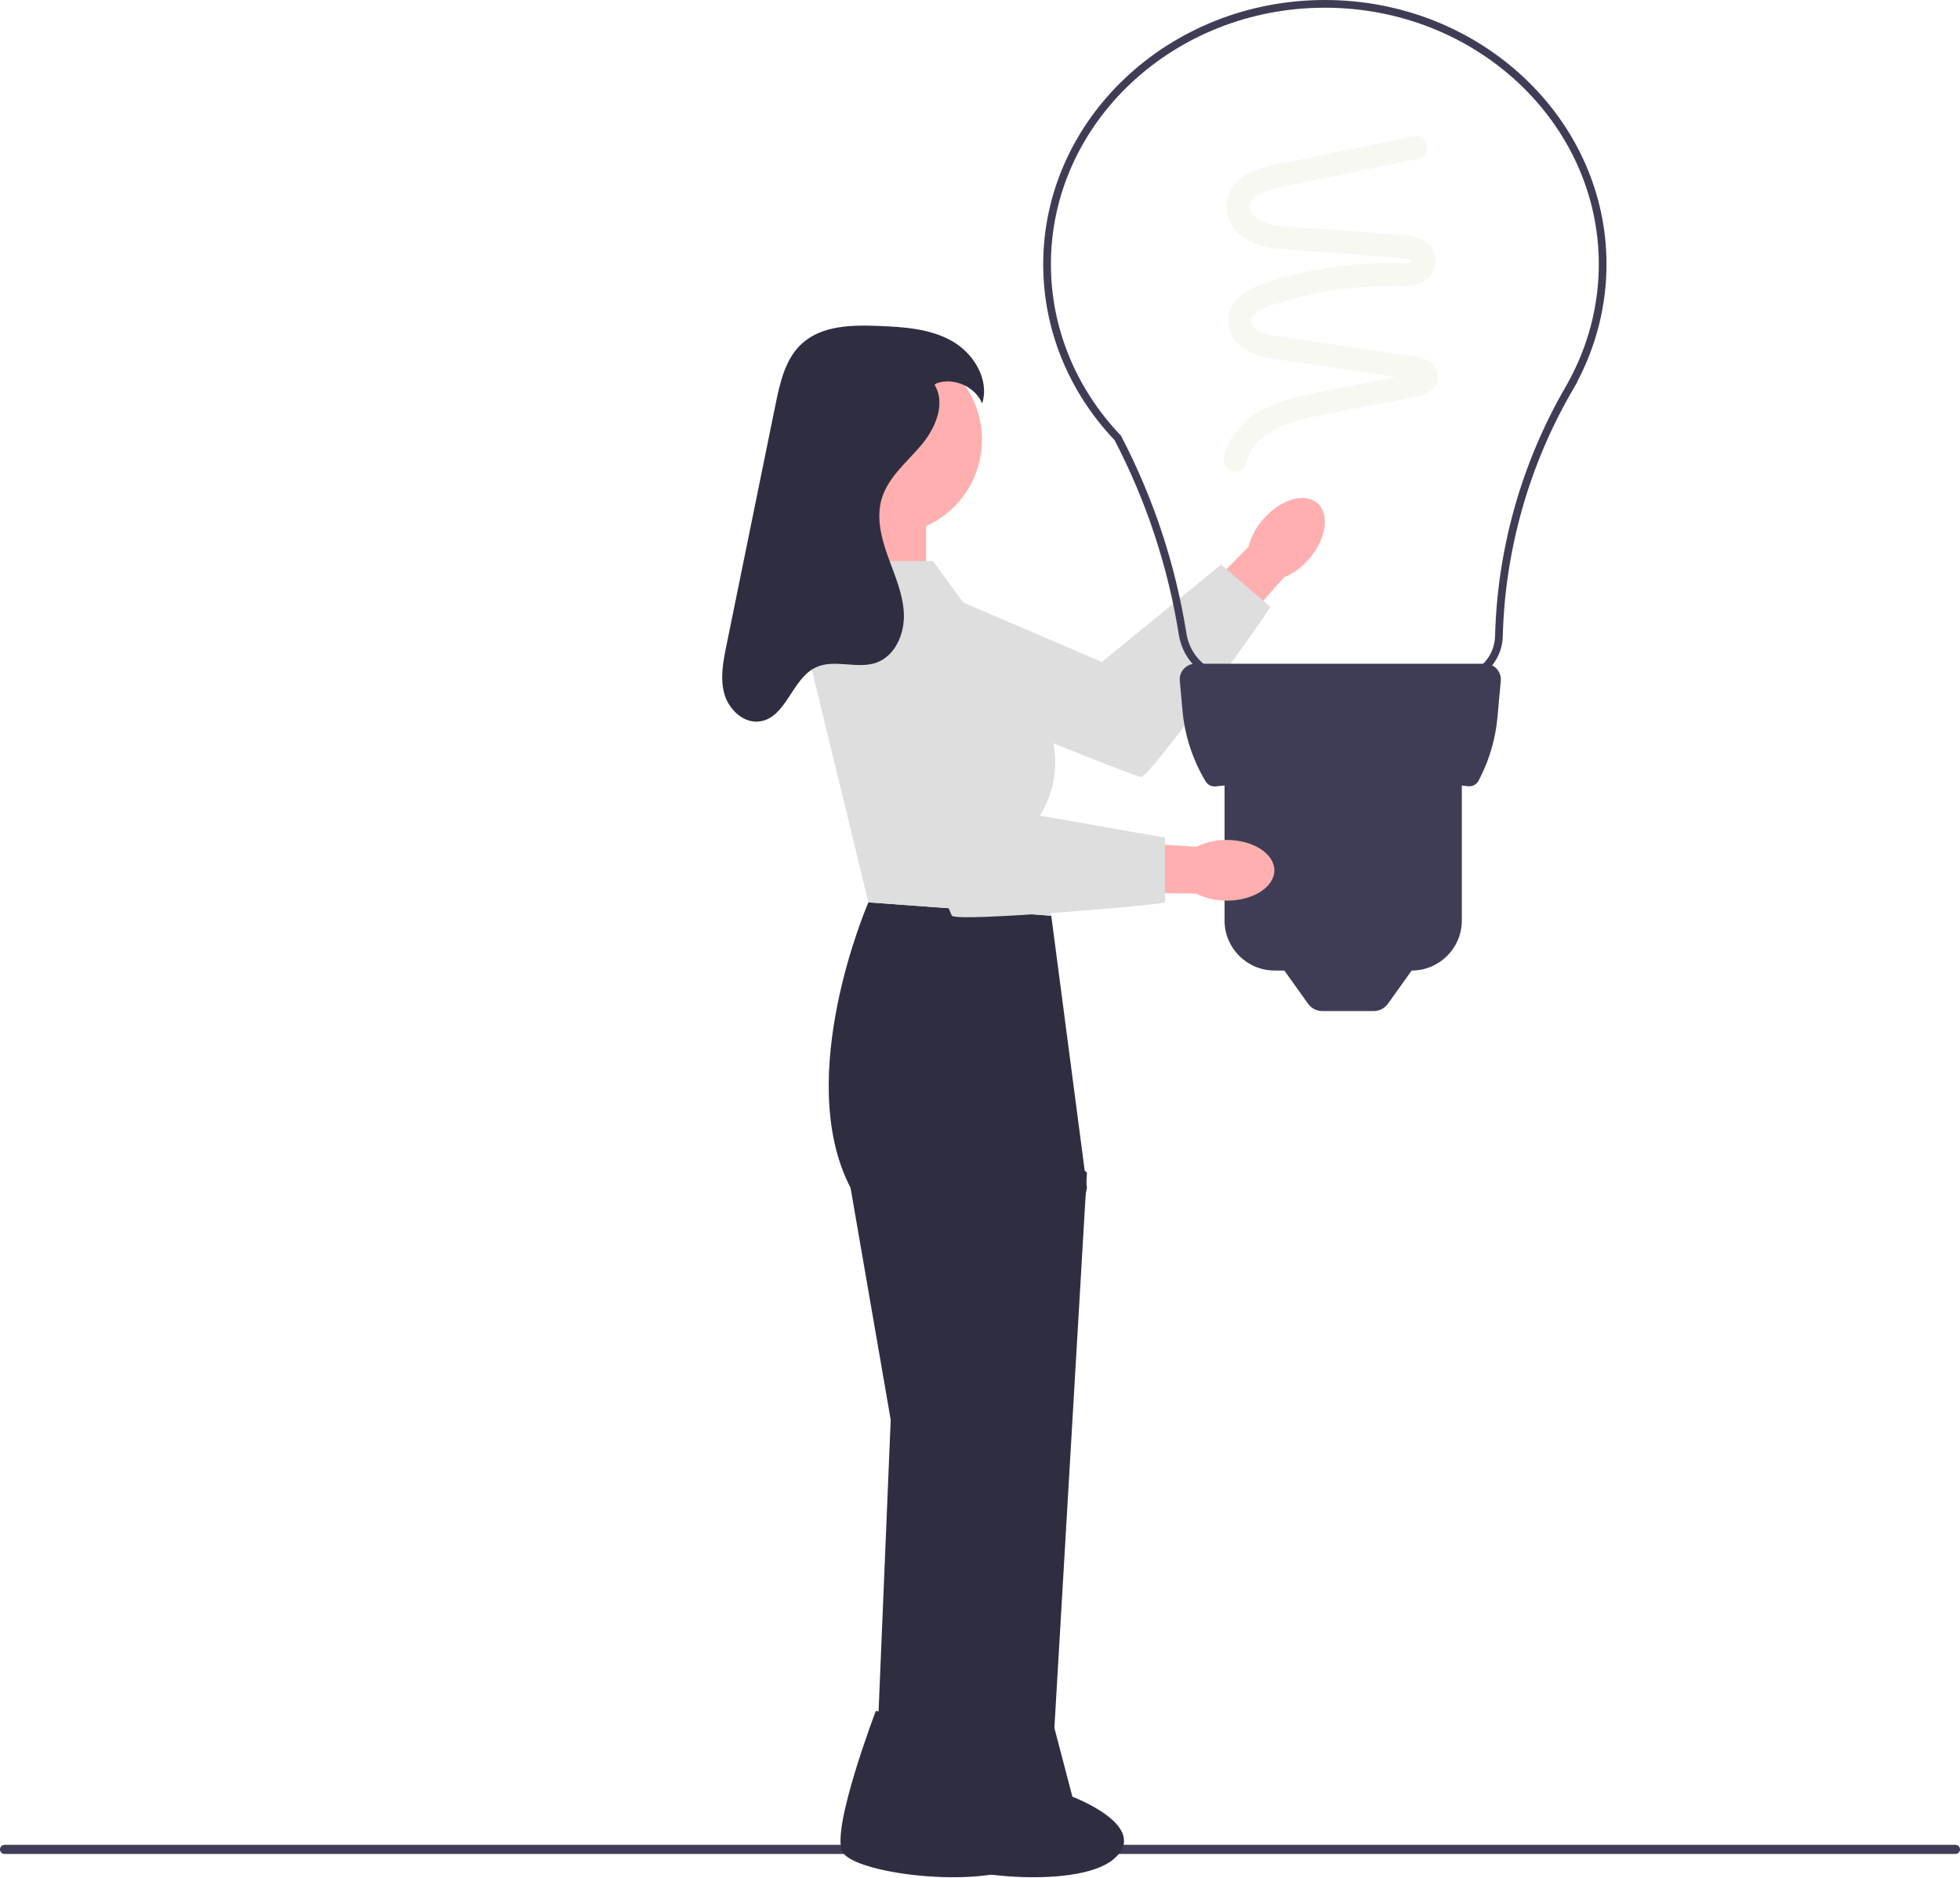
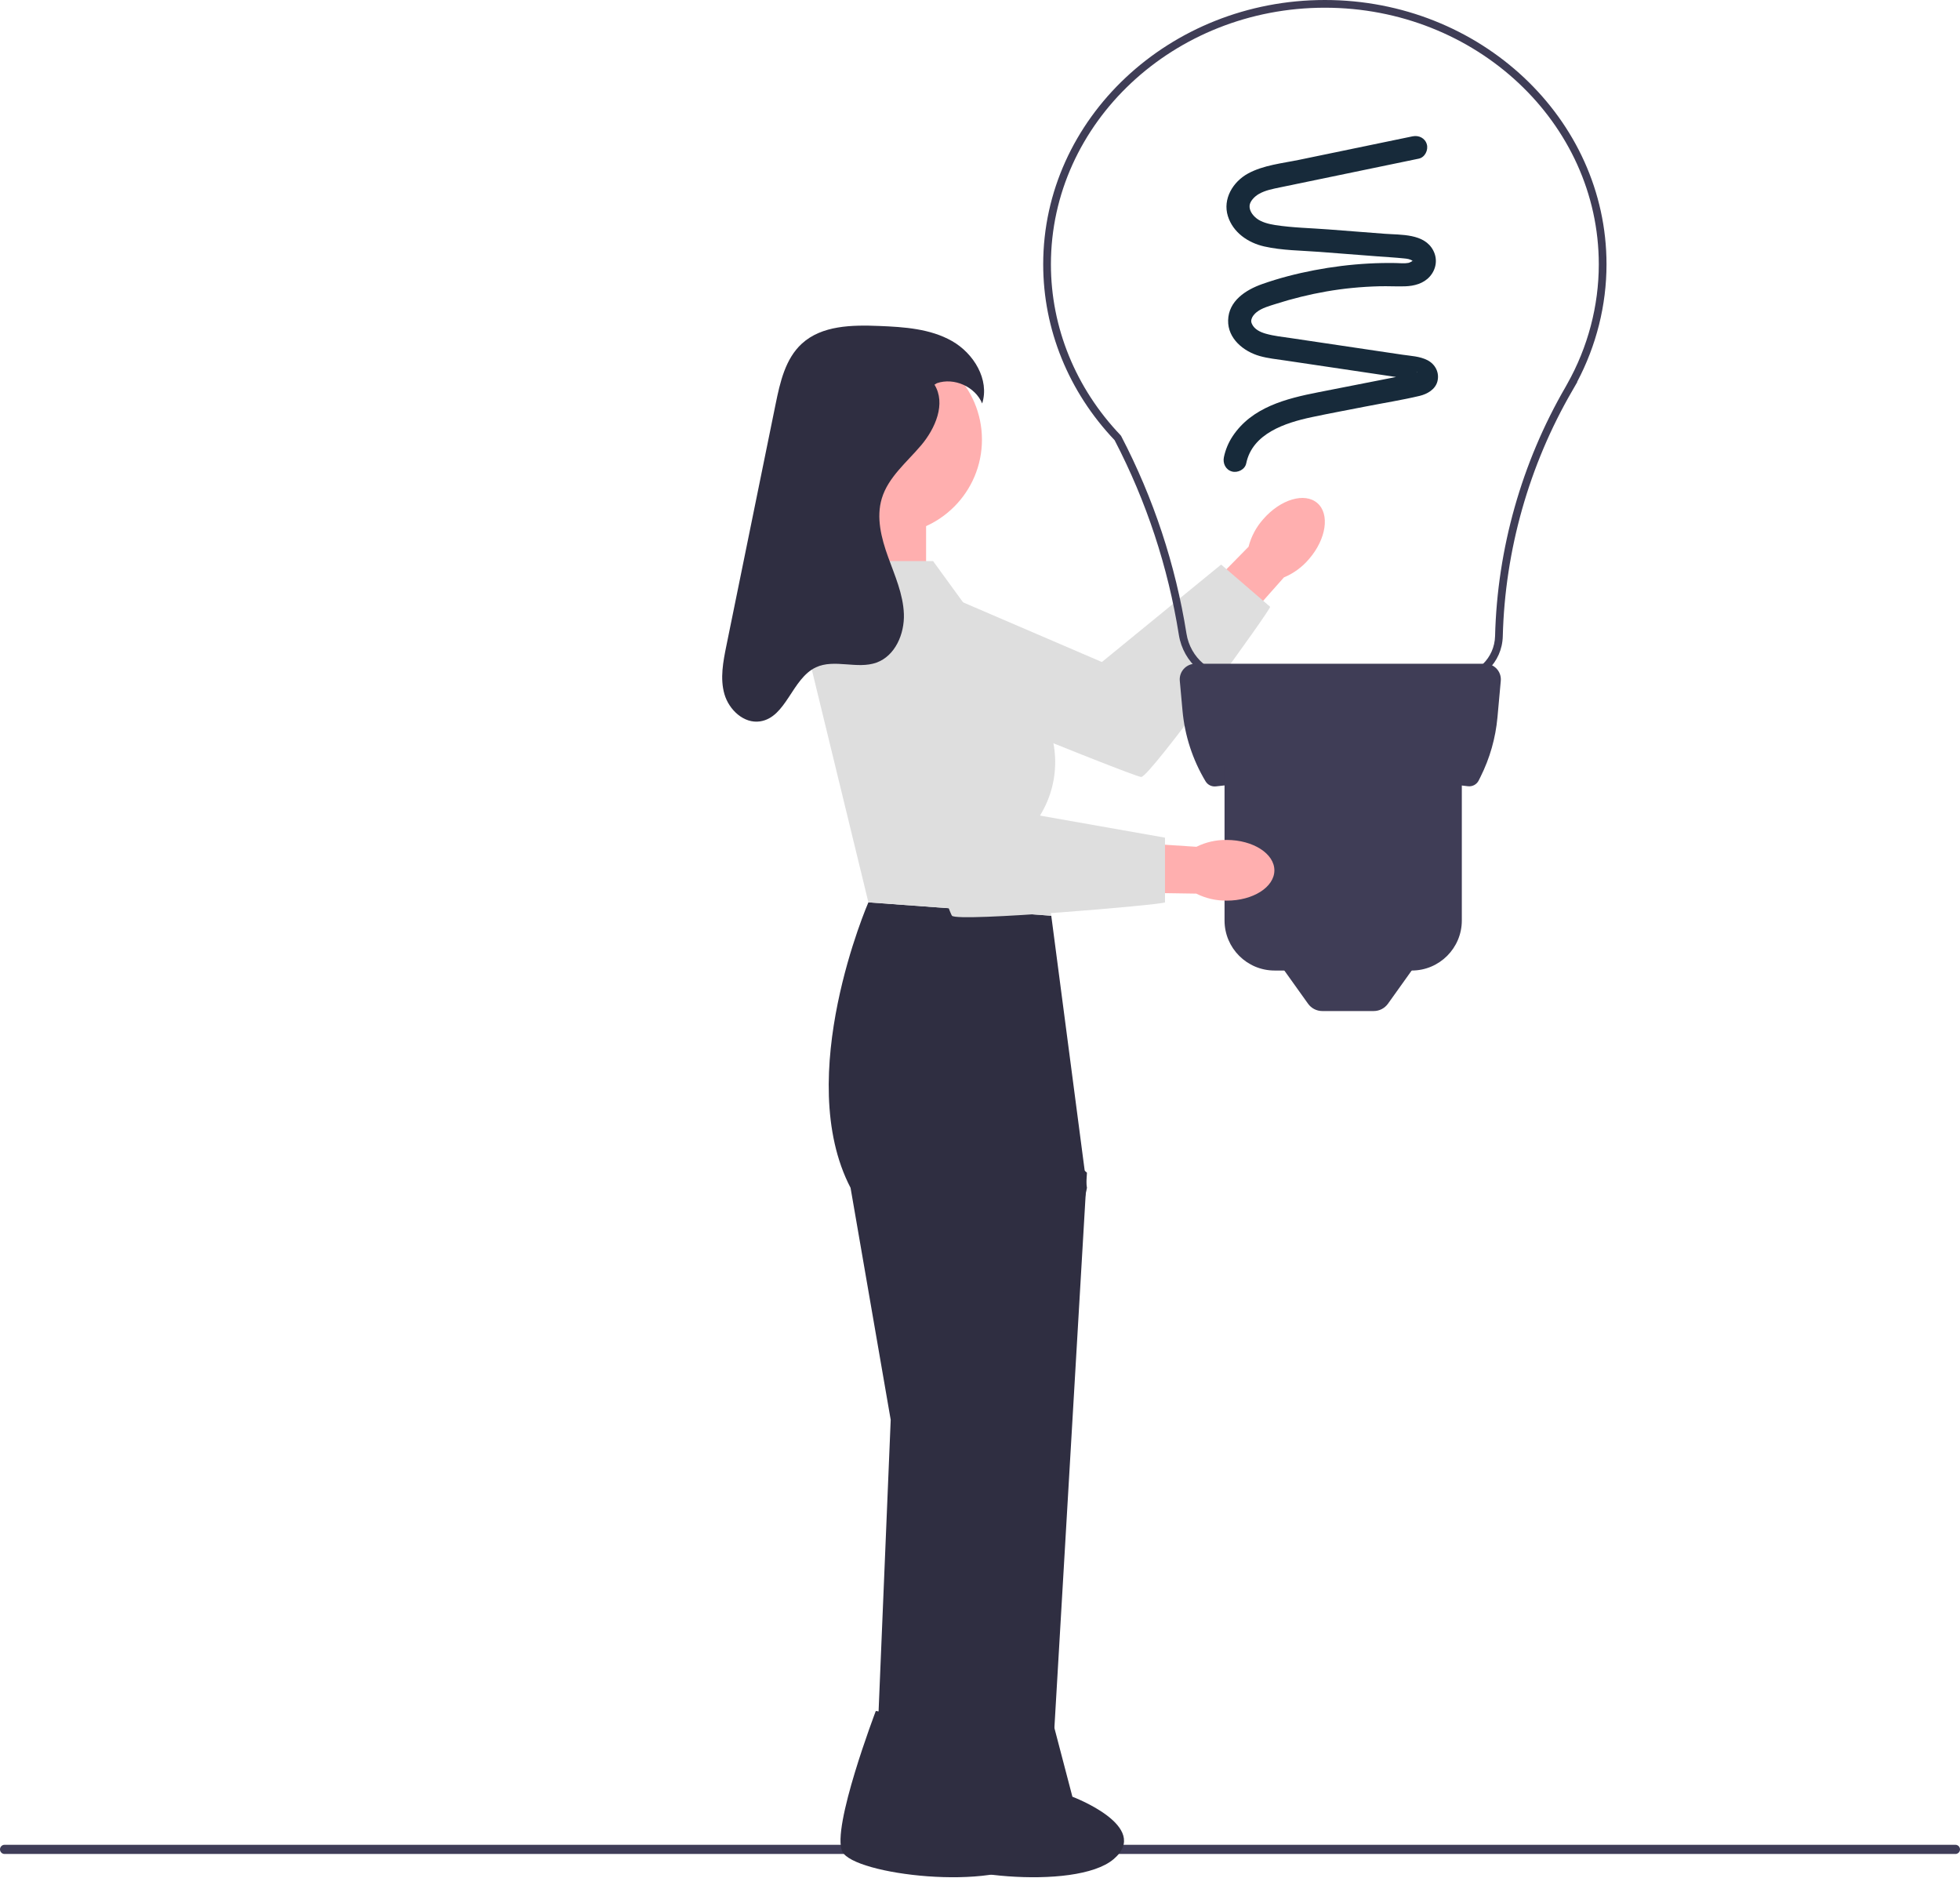
<svg xmlns="http://www.w3.org/2000/svg" width="507.996" height="486.465" viewBox="0 0 507.996 486.465">
  <g>
    <path d="m339.281,144.856c-1.758,2.087-3.989,3.722-6.508,4.769l-7.215,8.125-20.437,24.678-13.807,8.352-6.411-11.037,30.265-29.48,8.433-8.58c.676-2.644,1.976-5.088,3.791-7.126,4.468-5.162,10.752-7.039,14.036-4.196,3.284,2.844,2.324,9.332-2.146,14.495Z" fill="#ffafaf" />
    <path d="m215.756,169.376l13.29-22.118,56.543,24.295,30.906-25.252s12.262,10.562,12.7,10.94-31.166,44.151-33.41,44.099c-2.244-.052-80.029-31.965-80.029-31.965Z" fill="#dedede" />
  </g>
  <path d="m0,479.245c0,.66.53,1.19,1.19,1.19h505.616c.66,0,1.19-.53,1.19-1.19,0-.66-.53-1.19-1.19-1.19H1.19c-.66,0-1.19.53-1.19,1.19Z" fill="#3f3d58" />
  <g>
    <path d="m343.378,0c40.252,0,73,30.729,73,68.5,0,10.554-2.629,21.051-7.619,30.469h.06l-1.321,2.297c-11.212,19.315-17.438,41.312-18.003,63.611-.171,6.798-5.633,12.123-12.434,12.123h-56.886c-7.33,0-13.486-5.254-14.638-12.493-2.802-17.612-8.405-34.583-16.653-50.442-11.935-12.56-18.506-28.736-18.506-45.564C270.378,30.729,303.126,0,343.378,0Zm62.351,100.329l.473-.852c5.349-9.494,8.176-20.206,8.176-30.978,0-36.668-31.851-66.5-71-66.5s-71,29.832-71,66.5c0,16.358,6.41,32.086,18.051,44.287l.163.229c8.384,16.086,14.077,33.305,16.92,51.177.996,6.262,6.322,10.808,12.663,10.808h56.886c5.707,0,10.29-4.469,10.435-10.174.572-22.606,6.877-44.907,18.233-64.497Z" fill="#3f3d56" />
    <path d="m384.931,172h-75.106c-2.388,0-4.261,2.05-4.044,4.429l.703,7.736c.588,6.473,2.631,12.731,5.975,18.304h0c.559.932,1.615,1.442,2.694,1.312,22.255-2.683,44.031-2.77,65.285-.039,1.163.149,2.291-.445,2.815-1.493l.481-.963c2.408-4.815,3.893-10.038,4.381-15.399l.86-9.458c.216-2.378-1.656-4.429-4.044-4.429Z" fill="#3f3d56" />
    <path d="m317.378,198.5h61.5v40.028c0,7.159-5.813,12.972-12.972,12.972h-35.556c-7.159,0-12.972-5.813-12.972-12.972v-40.028h0Z" fill="#3f3d56" />
    <path d="m356.042,262h-13.328c-1.466,0-2.842-.708-3.694-1.901l-8.642-12.099h38l-8.642,12.099c-.852,1.193-2.228,1.901-3.694,1.901Z" fill="#3f3d56" />
-     <path d="m366.126,35.326c-9.785,2.026-19.57,4.052-29.355,6.078-4.4.911-9.328,1.384-13.326,3.571-3.876,2.12-6.59,6.568-5.204,11.021,1.324,4.253,5.232,6.92,9.424,7.868,4.651,1.052,9.634,1.045,14.374,1.411,4.945.382,9.89.763,14.835,1.145,2.353.182,4.719.307,7.067.549.751.077,1.57.169,2.186.646-.009-.007.208.129.088.15-.024.004-.025-.154-.022-.165.095-.297.056-.016-.021-.015-.027 0-.735.468-1.13.542-1.066.199-2.242.054-3.322.036-2.347-.04-4.695.004-7.039.132-4.717.257-9.428.844-14.068,1.733-4.564.874-9.106,2.038-13.49,3.589-4.25,1.504-8.701,4.359-8.817,9.396-.109,4.731,3.996,8.056,8.176,9.245,2.15.611,4.416.833,6.621,1.161,2.46.366,4.921.732,7.381,1.098,4.839.72,9.677,1.44,14.516,2.159,2.46.366,4.921.732,7.381,1.098,1.147.171,2.301.318,3.444.512.422.072.819.204,1.235.29-.279-.057.067-.057.01.008.182.112.183.095.001-.051l-.124-.182c-.282-.793-.273-.897.243-1.834.098-.179.298.006.043-.022-.272-.03.163-.034-.127.086-.145.06-.302.1-.453.142-1.139.315-2.333.48-3.492.708-2.411.473-4.821.947-7.232,1.42-4.741.931-9.481,1.861-14.222,2.793-8.351,1.64-17.22,3.859-22.225,11.394-1.089,1.639-1.879,3.528-2.273,5.455-.325,1.586.46,3.241,2.095,3.69,1.484.408,3.364-.501,3.69-2.095,1.585-7.74,10.055-10.52,17.02-11.996,4.617-.979,9.263-1.835,13.894-2.744,4.668-.917,9.409-1.663,14.037-2.761,1.946-.462,4.056-1.658,4.6-3.732.595-2.271-.526-4.464-2.584-5.522-1.974-1.015-4.322-1.095-6.479-1.416-2.378-.354-4.757-.708-7.135-1.061-4.839-.72-9.677-1.44-14.516-2.159-2.378-.354-4.757-.708-7.135-1.061-2.205-.328-4.471-.55-6.621-1.161-1.455-.414-2.943-1.123-3.586-2.509-.207-.447-.26-.772-.119-1.274.194-.689.734-1.332,1.335-1.807,1.385-1.095,3.26-1.584,4.907-2.112,2.161-.693,4.345-1.312,6.549-1.854,4.374-1.077,8.821-1.865,13.305-2.302,2.336-.228,4.681-.372,7.027-.433,2.22-.058,4.445.08,6.662.011,2.364-.073,4.796-.705,6.419-2.537,1.67-1.886,2.076-4.46.914-6.721-2.299-4.473-8.391-4.034-12.638-4.362-4.862-.375-9.725-.751-14.587-1.126-4.547-.351-9.222-.425-13.729-1.125-1.669-.259-3.593-.736-4.852-1.731-1.154-.912-1.903-2.107-1.811-3.305.085-1.114,1.223-2.345,2.415-3.029,1.671-.96,3.643-1.318,5.51-1.707,9.607-2.003,19.219-3.98,28.829-5.97,2.365-.49,4.729-.979,7.094-1.469,1.587-.329,2.505-2.201,2.095-3.69-.453-1.648-2.098-2.425-3.69-2.095h0Z" fill="#f7f8f2" />
+     <path d="m366.126,35.326c-9.785,2.026-19.57,4.052-29.355,6.078-4.4.911-9.328,1.384-13.326,3.571-3.876,2.12-6.59,6.568-5.204,11.021,1.324,4.253,5.232,6.92,9.424,7.868,4.651,1.052,9.634,1.045,14.374,1.411,4.945.382,9.89.763,14.835,1.145,2.353.182,4.719.307,7.067.549.751.077,1.57.169,2.186.646-.009-.007.208.129.088.15-.024.004-.025-.154-.022-.165.095-.297.056-.016-.021-.015-.027 0-.735.468-1.13.542-1.066.199-2.242.054-3.322.036-2.347-.04-4.695.004-7.039.132-4.717.257-9.428.844-14.068,1.733-4.564.874-9.106,2.038-13.49,3.589-4.25,1.504-8.701,4.359-8.817,9.396-.109,4.731,3.996,8.056,8.176,9.245,2.15.611,4.416.833,6.621,1.161,2.46.366,4.921.732,7.381,1.098,4.839.72,9.677,1.44,14.516,2.159,2.46.366,4.921.732,7.381,1.098,1.147.171,2.301.318,3.444.512.422.072.819.204,1.235.29-.279-.057.067-.057.01.008.182.112.183.095.001-.051l-.124-.182c-.282-.793-.273-.897.243-1.834.098-.179.298.006.043-.022-.272-.03.163-.034-.127.086-.145.06-.302.1-.453.142-1.139.315-2.333.48-3.492.708-2.411.473-4.821.947-7.232,1.42-4.741.931-9.481,1.861-14.222,2.793-8.351,1.64-17.22,3.859-22.225,11.394-1.089,1.639-1.879,3.528-2.273,5.455-.325,1.586.46,3.241,2.095,3.69,1.484.408,3.364-.501,3.69-2.095,1.585-7.74,10.055-10.52,17.02-11.996,4.617-.979,9.263-1.835,13.894-2.744,4.668-.917,9.409-1.663,14.037-2.761,1.946-.462,4.056-1.658,4.6-3.732.595-2.271-.526-4.464-2.584-5.522-1.974-1.015-4.322-1.095-6.479-1.416-2.378-.354-4.757-.708-7.135-1.061-4.839-.72-9.677-1.44-14.516-2.159-2.378-.354-4.757-.708-7.135-1.061-2.205-.328-4.471-.55-6.621-1.161-1.455-.414-2.943-1.123-3.586-2.509-.207-.447-.26-.772-.119-1.274.194-.689.734-1.332,1.335-1.807,1.385-1.095,3.26-1.584,4.907-2.112,2.161-.693,4.345-1.312,6.549-1.854,4.374-1.077,8.821-1.865,13.305-2.302,2.336-.228,4.681-.372,7.027-.433,2.22-.058,4.445.08,6.662.011,2.364-.073,4.796-.705,6.419-2.537,1.67-1.886,2.076-4.46.914-6.721-2.299-4.473-8.391-4.034-12.638-4.362-4.862-.375-9.725-.751-14.587-1.126-4.547-.351-9.222-.425-13.729-1.125-1.669-.259-3.593-.736-4.852-1.731-1.154-.912-1.903-2.107-1.811-3.305.085-1.114,1.223-2.345,2.415-3.029,1.671-.96,3.643-1.318,5.51-1.707,9.607-2.003,19.219-3.98,28.829-5.97,2.365-.49,4.729-.979,7.094-1.469,1.587-.329,2.505-2.201,2.095-3.69-.453-1.648-2.098-2.425-3.69-2.095h0Z" fill="#172a3a" />
  </g>
  <rect x="220.374" y="131" width="19.652" height="38.147" fill="#ffafaf" />
  <path d="m272.469,237.298l-47.395-3.468s-19.652,45.083-4.624,73.983l10.404,60.111-4.114,98.938h21.527l33.45-159.049-9.248-70.515Z" fill="#2f2e41" />
  <polygon points="263.222 287.792 281.717 303.89 272.469 461.558 251.662 461.558 263.222 287.792" fill="#2f2e41" />
  <circle cx="229.934" cy="113.932" r="24.569" fill="#ffafaf" />
  <path d="m226.992,443.381l25.379,4.01,4.77,18.206s20.607,7.755,10.678,16.181c-9.929,8.427-46.611,4.07-49.511-1.975s8.684-36.422,8.684-36.422Z" fill="#2f2e41" />
  <path d="m247.799,443.381l25.379,4.01,4.77,18.206s20.607,7.755,10.678,16.181c-9.929,8.427-46.611,4.07-49.511-1.975-2.9-6.045,8.684-36.422,8.684-36.422Z" fill="#2f2e41" />
  <path d="m317.913,233.388c-2.728.03-5.423-.593-7.861-1.818l-10.865-.164-32.035.622-15.339-5.01,4.178-12.061,42.088,3.69,12.005.79c2.445-1.213,5.144-1.824,7.873-1.778,6.827.016,12.351,3.552,12.34,7.896-.011,4.345-5.554,7.851-12.383,7.834Z" fill="#ffafaf" />
  <path d="m241.836,145.398h-24.322l-8.046,24.276,15.606,64.157,47.395,3.468-2.89-26.01v-0c5.596-9.093,5.149-20.664-1.131-29.298l-26.613-36.593Z" fill="#dedede" />
  <path d="m218.716,155.802l25.432-4.366,18.496,58.697,39.303,6.936v16.762c0,.578-53.792,5.202-55.217,3.468-1.426-1.734-28.013-81.496-28.013-81.496Z" fill="#dedede" />
  <path d="m242.202,99.687c3.018,4.896.235,11.346-3.483,15.734s-8.512,8.241-10.172,13.748c-1.488,4.938-.135,10.263,1.616,15.114,1.75,4.851,3.927,9.687,4.107,14.841.18,5.154-2.259,10.845-7.113,12.585-4.982,1.785-10.871-1.02-15.669,1.212-6.25,2.907-7.666,12.972-14.48,14.015-4.193.642-8.079-2.993-9.251-7.07-1.172-4.077-.33-8.429.517-12.585,2.321-11.389,4.642-22.777,6.963-34.166,1.931-9.476,3.863-18.952,5.794-28.428,1.153-5.658,2.521-11.71,6.773-15.616,5.196-4.773,13.027-4.887,20.077-4.601,6.477.263,13.215.706,18.854,3.904,5.639,3.198,9.78,9.995,7.829,16.177-1.822-4.351-7.267-6.792-11.728-5.257" fill="#2f2e41" />
</svg>
